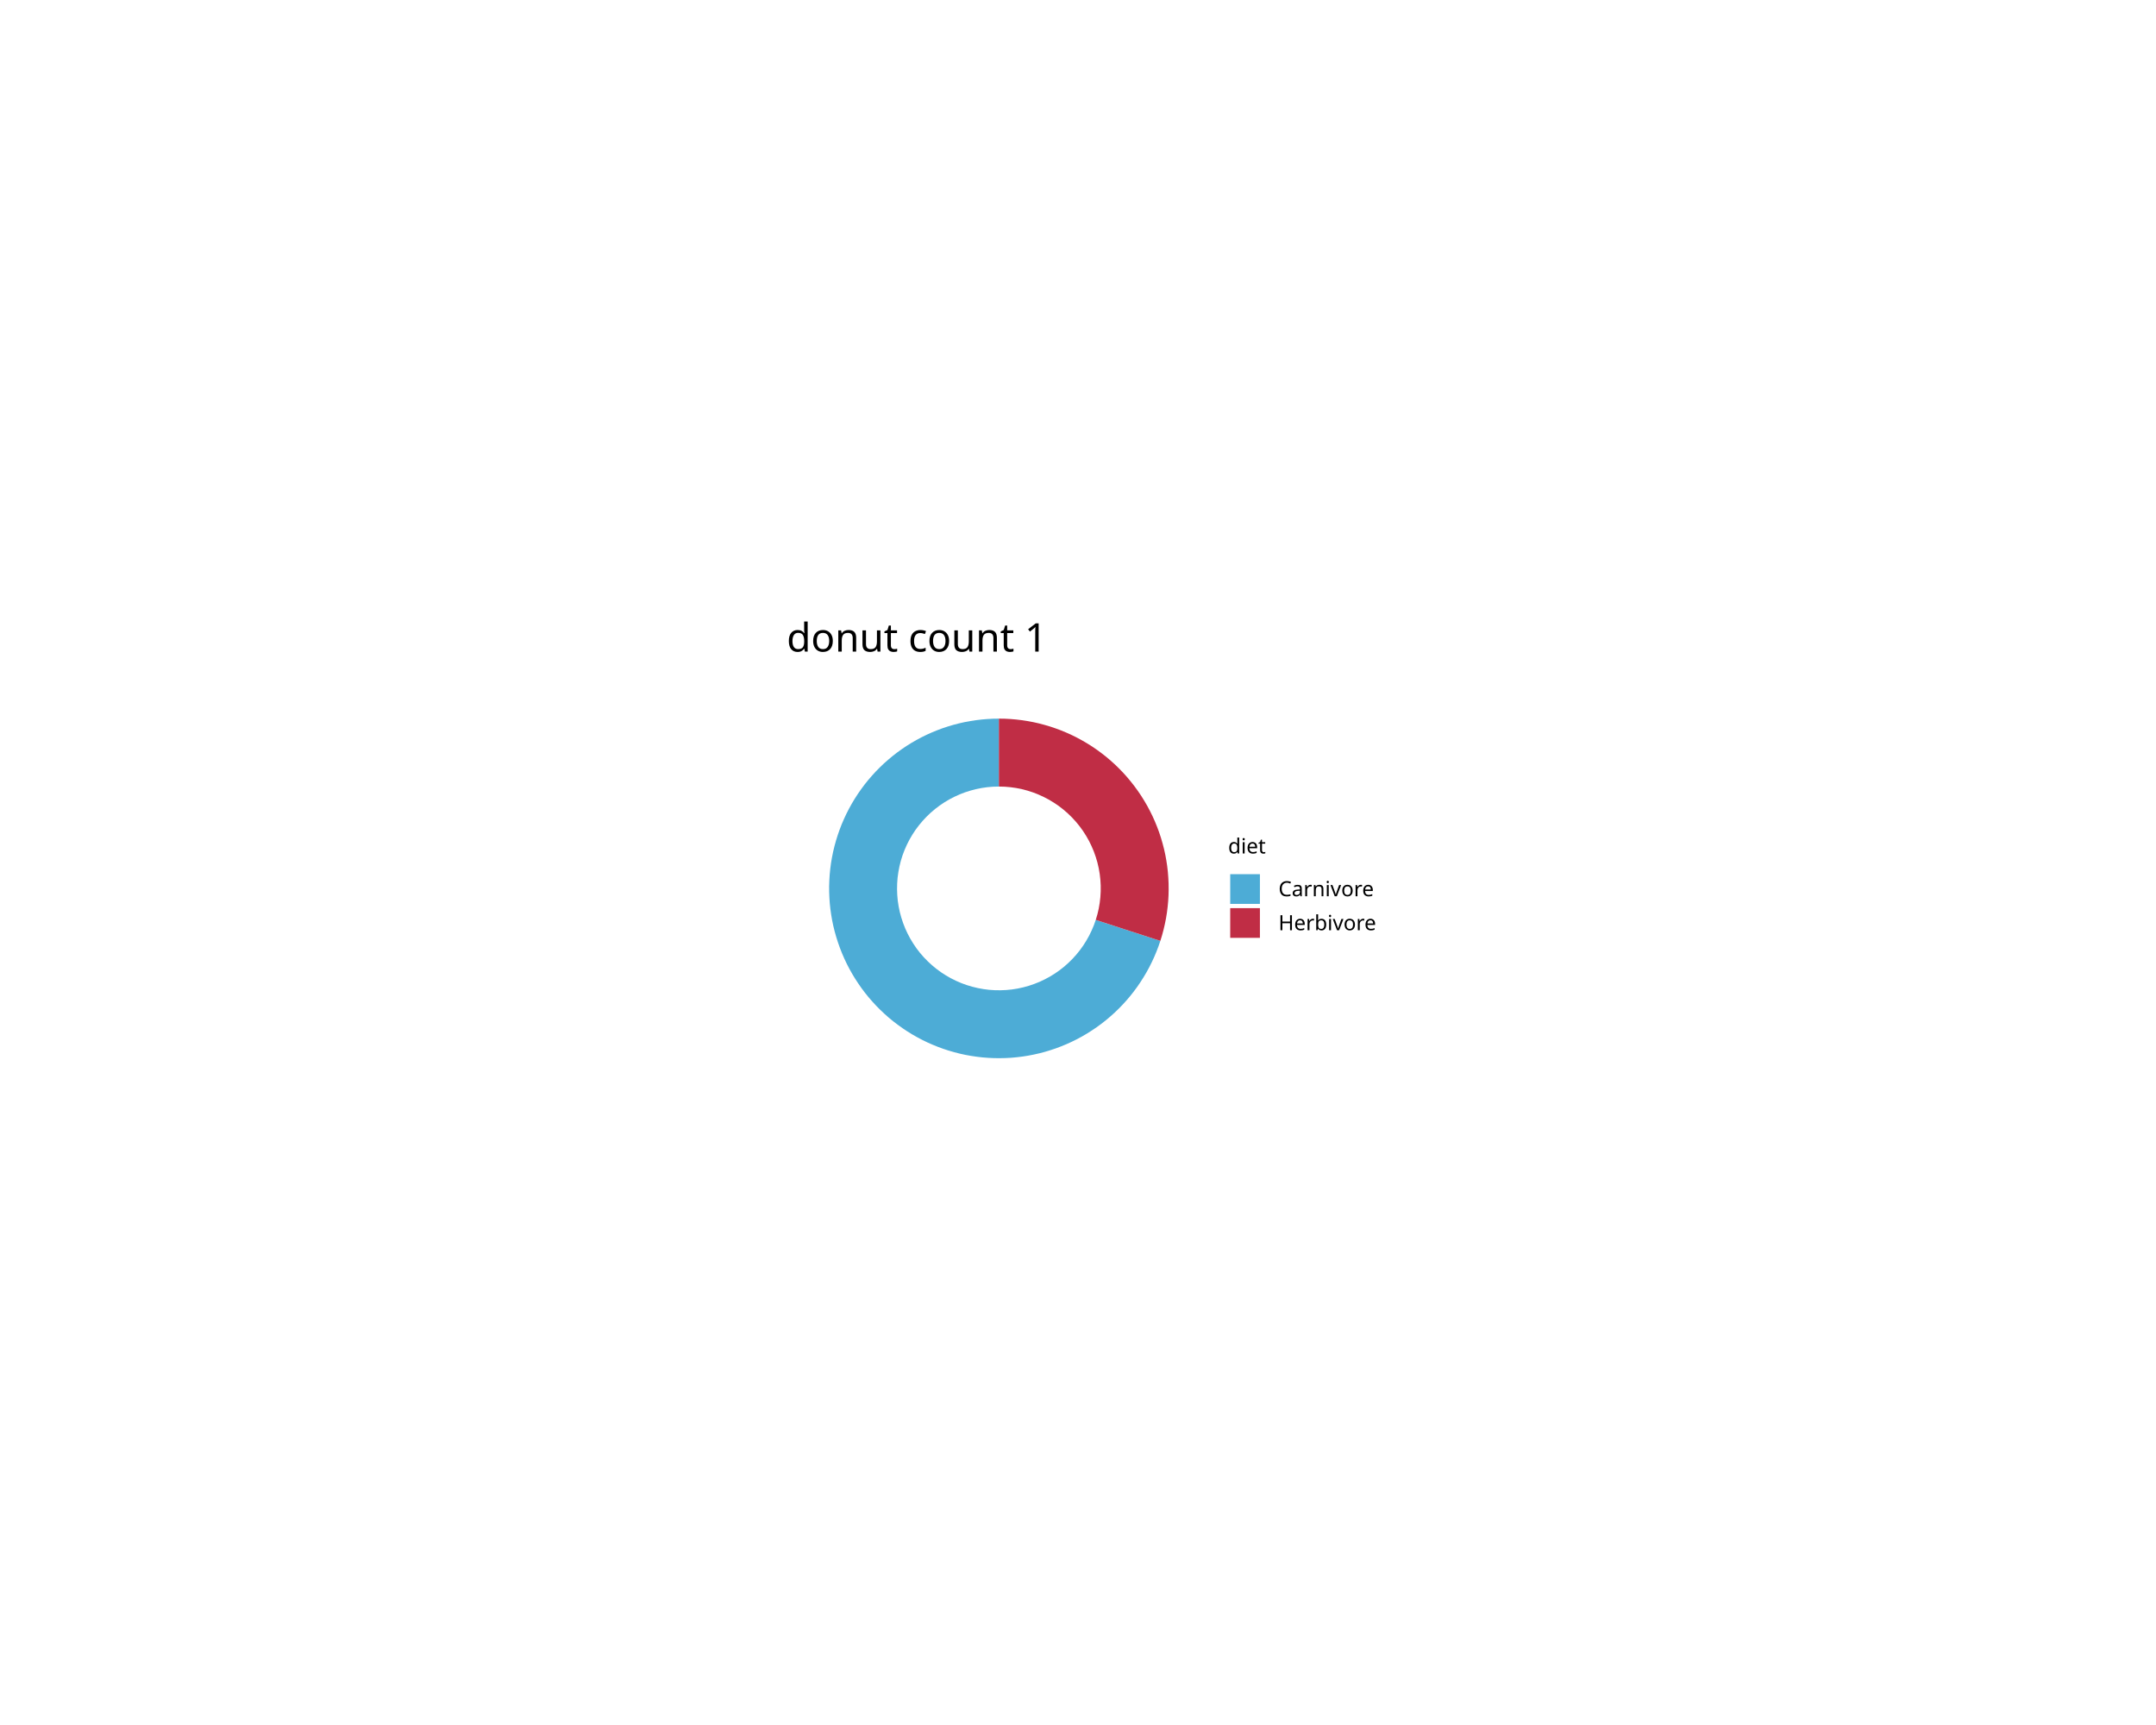
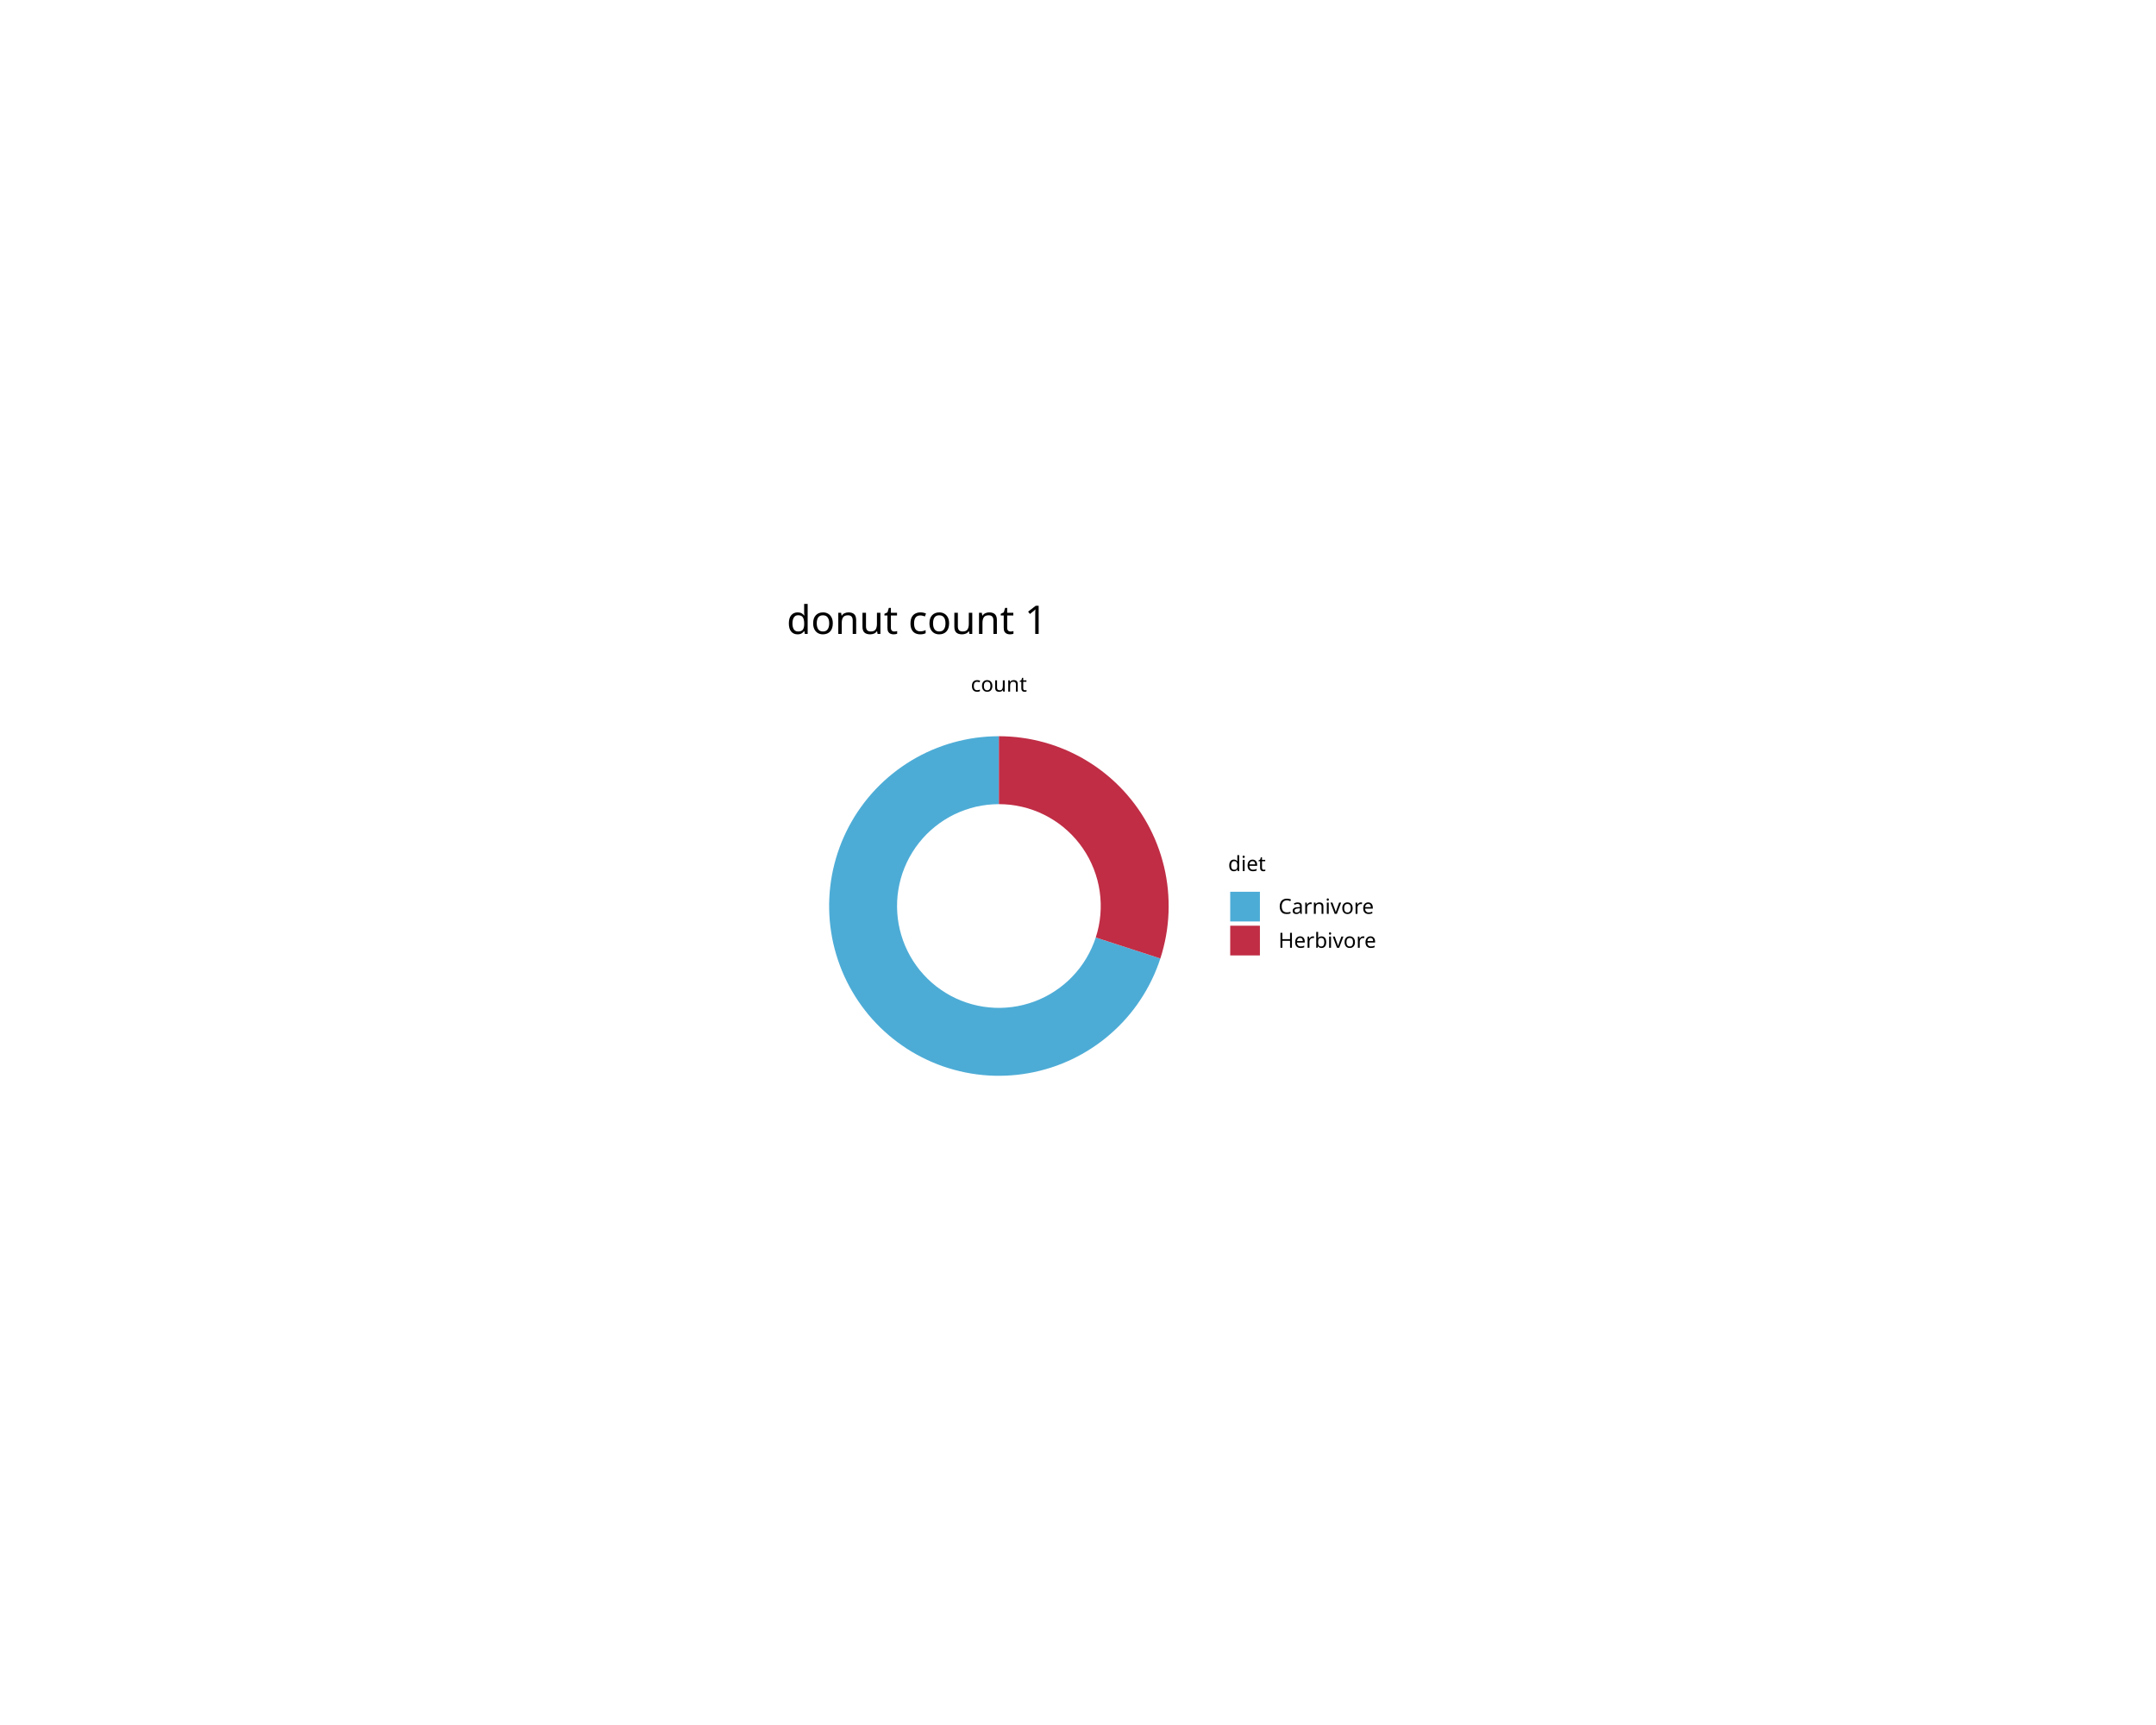
<svg xmlns="http://www.w3.org/2000/svg" class="svglite" data-engine-version="2.0" width="720.00pt" height="576.00pt" viewBox="0 0 720.00 576.00">
  <defs>
    <style type="text/css">
    .svglite line, .svglite polyline, .svglite polygon, .svglite path, .svglite rect, .svglite circle {
      fill: none;
      stroke: #000000;
      stroke-linecap: round;
      stroke-linejoin: round;
      stroke-miterlimit: 10.00;
    }
  </style>
  </defs>
  <rect width="100%" height="100%" style="stroke: none; fill: #FFFFFF;" />
  <defs>
    <clipPath id="cpMC4wMHw3MjAuMDB8MC4wMHw1NzYuMDA=">
      <rect x="0.00" y="0.00" width="720.00" height="576.00" />
    </clipPath>
  </defs>
  <g clip-path="url(#cpMC4wMHw3MjAuMDB8MC4wMHw1NzYuMDA=)">
</g>
  <defs>
-     <clipPath id="cpMjU3LjI0fDQ2Mi43NnwyMDMuMDB8MzczLjAw">
-       <rect x="257.24" y="203.00" width="205.53" height="170.00" />
+     <clipPath id="cpMjU3LjI0fDQ2Mi43NnwxOTcuMTN8Mzc4Ljg3">
+       <rect x="257.24" y="197.13" width="205.53" height="181.75" />
    </clipPath>
  </defs>
-   <g clip-path="url(#cpMjU3LjI0fDQ2Mi43NnwyMDMuMDB8MzczLjAw)">
-     <rect x="257.24" y="203.00" width="205.53" height="170.00" style="stroke-width: 1.07; stroke: #FFFFFF; fill: #FFFFFF;" />
+   <g clip-path="url(#cpMjU3LjI0fDQ2Mi43NnwxOTcuMTN8Mzc4Ljg3)">
+     <rect x="257.24" y="197.13" width="205.53" height="181.75" style="stroke-width: 1.07; stroke: #FFFFFF; fill: #FFFFFF;" />
  </g>
  <g clip-path="url(#cpMC4wMHw3MjAuMDB8MC4wMHw1NzYuMDA=)">
</g>
  <defs>
-     <clipPath id="cpMjYyLjcyfDQwNC40NXwyMjUuNzl8MzY3LjUy">
-       <rect x="262.72" y="225.79" width="141.73" height="141.73" />
+     <clipPath id="cpMjYyLjcyfDQwNC40NXwyMzEuNjZ8MzczLjM5">
+       <rect x="262.72" y="231.66" width="141.73" height="141.73" />
    </clipPath>
  </defs>
-   <g clip-path="url(#cpMjYyLjcyfDQwNC40NXwyMjUuNzl8MzY3LjUy)">
+   <g clip-path="url(#cpMjYyLjcyfDQwNC40NXwyMzEuNjZ8MzczLjM5)">
</g>
  <g clip-path="url(#cpMC4wMHw3MjAuMDB8MC4wMHw1NzYuMDA=)">
</g>
-   <g clip-path="url(#cpMjYyLjcyfDQwNC40NXwyMjUuNzl8MzY3LjUy)">
-     <polygon points="333.58,262.64 333.58,260.57 333.58,258.51 333.58,256.45 333.58,254.39 333.58,252.33 333.58,250.27 333.58,248.21 333.58,246.14 333.58,244.08 333.58,242.02 333.58,239.96 331.66,239.99 329.75,240.09 327.84,240.25 325.93,240.48 324.04,240.77 322.15,241.12 320.28,241.54 318.42,242.02 316.58,242.57 314.76,243.17 312.97,243.84 311.19,244.57 309.44,245.35 307.72,246.20 306.03,247.10 304.37,248.06 302.74,249.08 301.15,250.15 299.60,251.27 298.08,252.45 296.61,253.68 295.17,254.95 293.79,256.27 292.44,257.64 291.15,259.06 289.90,260.51 288.70,262.01 287.56,263.55 286.46,265.13 285.42,266.74 284.44,268.38 283.51,270.06 282.64,271.77 281.83,273.51 281.07,275.27 280.38,277.06 279.75,278.87 279.18,280.70 278.67,282.55 278.22,284.42 277.84,286.30 277.52,288.19 277.27,290.09 277.08,292.00 276.96,293.91 276.89,295.83 276.90,297.75 276.97,299.66 277.10,301.58 277.30,303.49 277.57,305.39 277.89,307.28 278.28,309.15 278.74,311.02 279.26,312.86 279.84,314.69 280.48,316.50 281.18,318.28 281.94,320.04 282.76,321.78 283.64,323.48 284.58,325.16 285.57,326.80 286.62,328.40 287.72,329.98 288.87,331.51 290.07,333.00 291.33,334.45 292.63,335.86 293.98,337.22 295.38,338.54 296.81,339.81 298.30,341.03 299.82,342.19 301.38,343.31 302.97,344.37 304.60,345.38 306.27,346.33 307.97,347.23 309.69,348.07 311.44,348.84 313.22,349.56 315.02,350.22 316.85,350.82 318.69,351.35 320.55,351.83 322.42,352.24 324.31,352.58 326.20,352.86 328.11,353.08 330.02,353.23 331.94,353.32 333.86,353.34 335.77,353.30 337.69,353.20 339.60,353.02 341.50,352.79 343.40,352.49 345.28,352.12 347.15,351.70 349.00,351.21 350.84,350.65 352.66,350.04 354.45,349.36 356.22,348.63 357.97,347.83 359.69,346.98 361.37,346.07 363.03,345.10 364.65,344.07 366.24,343.00 367.79,341.86 369.30,340.68 370.76,339.45 372.19,338.17 373.57,336.84 374.91,335.46 376.20,334.04 377.44,332.58 378.63,331.07 379.77,329.53 380.85,327.95 381.88,326.33 382.86,324.68 383.78,323.00 384.64,321.29 385.45,319.54 386.19,317.78 386.88,315.98 387.50,314.17 385.54,313.53 383.58,312.90 381.62,312.26 379.66,311.62 377.70,310.99 375.74,310.35 373.78,309.71 371.81,309.07 369.85,308.44 367.89,307.80 365.93,307.16 365.29,308.97 364.54,310.74 363.70,312.46 362.76,314.13 361.73,315.75 360.61,317.31 359.40,318.80 358.11,320.22 356.75,321.56 355.31,322.83 353.80,324.01 352.22,325.11 350.59,326.11 348.90,327.02 347.17,327.84 345.39,328.55 343.57,329.17 341.72,329.68 339.85,330.09 337.95,330.39 336.05,330.58 334.13,330.66 332.21,330.64 330.30,330.51 328.40,330.27 326.51,329.92 324.65,329.47 322.81,328.92 321.01,328.26 319.25,327.50 317.53,326.64 315.87,325.69 314.26,324.65 312.71,323.51 311.23,322.29 309.82,320.99 308.49,319.62 307.23,318.17 306.06,316.65 304.98,315.06 303.99,313.42 303.09,311.73 302.29,309.99 301.59,308.20 300.99,306.38 300.49,304.53 300.10,302.65 299.81,300.75 299.64,298.84 299.57,296.93 299.61,295.01 299.75,293.10 300.01,291.20 300.37,289.31 300.83,287.45 301.40,285.62 302.08,283.82 302.85,282.07 303.72,280.36 304.69,278.70 305.74,277.10 306.89,275.57 308.12,274.10 309.43,272.70 310.82,271.37 312.28,270.13 313.81,268.97 315.40,267.90 317.05,266.92 318.75,266.04 320.50,265.25 322.29,264.56 324.12,263.98 325.97,263.50 327.85,263.12 329.75,262.85 331.66,262.69 " style="stroke-width: 1.07; stroke: none; stroke-linecap: butt; stroke-linejoin: miter; fill: #4DACD6;" />
-     <polygon points="365.93,307.16 367.89,307.80 369.85,308.44 371.81,309.07 373.78,309.71 375.74,310.35 377.70,310.99 379.66,311.62 381.62,312.26 383.58,312.90 385.54,313.53 387.50,314.17 388.07,312.31 388.57,310.44 389.01,308.54 389.39,306.64 389.70,304.72 389.94,302.79 390.12,300.86 390.23,298.92 390.27,296.98 390.25,295.03 390.16,293.09 390.01,291.16 389.79,289.23 389.50,287.30 389.15,285.39 388.73,283.50 388.24,281.61 387.70,279.75 387.09,277.91 386.41,276.08 385.68,274.29 384.88,272.51 384.02,270.77 383.11,269.06 382.13,267.38 381.10,265.73 380.01,264.12 378.87,262.55 377.67,261.02 376.43,259.53 375.13,258.08 373.78,256.68 372.39,255.32 370.95,254.02 369.47,252.76 367.94,251.56 366.38,250.41 364.78,249.31 363.13,248.27 361.46,247.29 359.75,246.36 358.01,245.49 356.25,244.69 354.45,243.94 352.63,243.26 350.79,242.63 348.93,242.08 347.05,241.58 345.16,241.15 343.25,240.79 341.33,240.49 339.40,240.26 337.46,240.09 335.52,239.99 333.58,239.96 333.58,242.02 333.58,244.08 333.58,246.14 333.58,248.21 333.58,250.27 333.58,252.33 333.58,254.39 333.58,256.45 333.58,258.51 333.58,260.57 333.58,262.64 335.52,262.69 337.46,262.86 339.38,263.13 341.29,263.52 343.17,264.01 345.01,264.61 346.82,265.32 348.59,266.13 350.31,267.03 351.97,268.04 353.58,269.13 355.11,270.32 356.58,271.59 357.98,272.95 359.29,274.38 360.52,275.88 361.66,277.45 362.71,279.09 363.67,280.78 364.52,282.52 365.28,284.31 365.93,286.14 366.48,288.00 366.92,289.90 367.25,291.81 367.47,293.74 367.58,295.68 367.58,297.62 367.47,299.56 367.25,301.49 366.92,303.41 366.48,305.30 " style="stroke-width: 1.07; stroke: none; stroke-linecap: butt; stroke-linejoin: miter; fill: #C02D45;" />
+   <g clip-path="url(#cpMjYyLjcyfDQwNC40NXwyMzEuNjZ8MzczLjM5)">
+     <polygon points="333.58,268.51 333.58,266.45 333.58,264.39 333.58,262.33 333.58,260.27 333.58,258.20 333.58,256.14 333.58,254.08 333.58,252.02 333.58,249.96 333.58,247.90 333.58,245.83 331.66,245.87 329.75,245.96 327.84,246.13 325.93,246.35 324.04,246.64 322.15,247.00 320.28,247.42 318.42,247.90 316.58,248.44 314.76,249.05 312.97,249.72 311.19,250.44 309.44,251.23 307.72,252.08 306.03,252.98 304.37,253.94 302.74,254.96 301.15,256.03 299.60,257.15 298.08,258.33 296.61,259.55 295.17,260.83 293.79,262.15 292.44,263.52 291.15,264.93 289.90,266.39 288.70,267.89 287.56,269.43 286.46,271.00 285.42,272.61 284.44,274.26 283.51,275.94 282.64,277.65 281.83,279.38 281.07,281.15 280.38,282.94 279.75,284.75 279.18,286.58 278.67,288.43 278.22,290.29 277.84,292.17 277.52,294.06 277.27,295.97 277.08,297.87 276.96,299.79 276.89,301.71 276.90,303.62 276.97,305.54 277.10,307.45 277.30,309.36 277.57,311.26 277.89,313.15 278.28,315.03 278.74,316.89 279.26,318.74 279.84,320.57 280.48,322.37 281.18,324.16 281.94,325.92 282.76,327.65 283.64,329.36 284.58,331.03 285.57,332.67 286.62,334.28 287.72,335.85 288.87,337.38 290.07,338.88 291.33,340.33 292.63,341.73 293.98,343.10 295.38,344.41 296.81,345.68 298.30,346.90 299.82,348.07 301.38,349.18 302.97,350.25 304.60,351.26 306.27,352.21 307.97,353.10 309.69,353.94 311.44,354.72 313.22,355.44 315.02,356.10 316.85,356.69 318.69,357.23 320.55,357.70 322.42,358.11 324.31,358.46 326.20,358.74 328.11,358.96 330.02,359.11 331.94,359.20 333.86,359.22 335.77,359.18 337.69,359.07 339.60,358.90 341.50,358.66 343.40,358.36 345.28,358.00 347.15,357.57 349.00,357.08 350.84,356.53 352.66,355.91 354.45,355.24 356.22,354.50 357.97,353.71 359.69,352.85 361.37,351.94 363.03,350.97 364.65,349.95 366.24,348.87 367.79,347.74 369.30,346.56 370.76,345.32 372.19,344.04 373.57,342.71 374.91,341.34 376.20,339.92 377.44,338.45 378.63,336.95 379.77,335.41 380.85,333.82 381.88,332.21 382.86,330.56 383.78,328.87 384.64,327.16 385.45,325.42 386.19,323.65 386.88,321.86 387.50,320.05 385.54,319.41 383.58,318.77 381.62,318.13 379.66,317.50 377.70,316.86 375.74,316.22 373.78,315.59 371.81,314.95 369.85,314.31 367.89,313.68 365.93,313.04 365.29,314.84 364.54,316.61 363.70,318.33 362.76,320.01 361.73,321.62 360.61,323.18 359.40,324.67 358.11,326.09 356.75,327.44 355.31,328.70 353.80,329.88 352.22,330.98 350.59,331.99 348.90,332.90 347.17,333.71 345.39,334.43 343.57,335.04 341.72,335.55 339.85,335.96 337.95,336.26 336.05,336.45 334.13,336.54 332.21,336.52 330.30,336.38 328.40,336.15 326.51,335.80 324.65,335.35 322.81,334.79 321.01,334.13 319.25,333.38 317.53,332.52 315.87,331.57 314.26,330.52 312.71,329.39 311.23,328.17 309.82,326.87 308.49,325.49 307.23,324.04 306.06,322.52 304.98,320.94 303.99,319.30 303.09,317.60 302.29,315.86 301.59,314.08 300.99,312.25 300.49,310.40 300.10,308.52 299.81,306.63 299.64,304.72 299.57,302.80 299.61,300.88 299.75,298.97 300.01,297.07 300.37,295.19 300.83,293.33 301.40,291.50 302.08,289.70 302.85,287.94 303.72,286.24 304.69,284.58 305.74,282.98 306.89,281.44 308.12,279.97 309.43,278.57 310.82,277.25 312.28,276.01 313.81,274.85 315.40,273.78 317.05,272.80 318.75,271.91 320.50,271.13 322.29,270.44 324.12,269.85 325.97,269.37 327.85,269.00 329.75,268.73 331.66,268.57 " style="stroke-width: 1.07; stroke: none; stroke-linecap: butt; stroke-linejoin: miter; fill: #4DACD6;" />
+     <polygon points="365.93,313.04 367.89,313.68 369.85,314.31 371.81,314.95 373.78,315.59 375.74,316.22 377.70,316.86 379.66,317.50 381.62,318.13 383.58,318.77 385.54,319.41 387.50,320.05 388.07,318.19 388.57,316.31 389.01,314.42 389.39,312.51 389.70,310.60 389.94,308.67 390.12,306.73 390.23,304.79 390.27,302.85 390.25,300.91 390.16,298.97 390.01,297.03 389.79,295.10 389.50,293.18 389.15,291.27 388.73,289.37 388.24,287.49 387.70,285.63 387.09,283.78 386.41,281.96 385.68,280.16 384.88,278.39 384.02,276.64 383.11,274.93 382.13,273.25 381.10,271.60 380.01,269.99 378.87,268.42 377.67,266.89 376.43,265.40 375.13,263.95 373.78,262.55 372.39,261.20 370.95,259.89 369.47,258.64 367.94,257.43 366.38,256.28 364.78,255.19 363.13,254.15 361.46,253.16 359.75,252.24 358.01,251.37 356.25,250.56 354.45,249.82 352.63,249.13 350.79,248.51 348.93,247.95 347.05,247.46 345.16,247.03 343.25,246.66 341.33,246.37 339.40,246.13 337.46,245.97 335.52,245.87 333.58,245.83 333.58,247.90 333.58,249.96 333.58,252.02 333.58,254.08 333.58,256.14 333.58,258.20 333.58,260.27 333.58,262.33 333.58,264.39 333.58,266.45 333.58,268.51 335.52,268.57 337.46,268.73 339.38,269.01 341.29,269.40 343.17,269.89 345.01,270.49 346.82,271.19 348.59,272.00 350.31,272.91 351.97,273.91 353.58,275.01 355.11,276.19 356.58,277.47 357.98,278.82 359.29,280.25 360.52,281.76 361.66,283.33 362.71,284.96 363.67,286.65 364.52,288.40 365.28,290.19 365.93,292.02 366.48,293.88 366.92,295.77 367.25,297.69 367.47,299.62 367.58,301.56 367.58,303.50 367.47,305.44 367.25,307.37 366.92,309.28 366.48,311.17 " style="stroke-width: 1.07; stroke: none; stroke-linecap: butt; stroke-linejoin: miter; fill: #C02D45;" />
  </g>
  <g clip-path="url(#cpMC4wMHw3MjAuMDB8MC4wMHw1NzYuMDA=)">
-     <text x="410.12" y="284.98" style="font-size: 7.00px; font-family: sans;" textLength="11.29px" lengthAdjust="spacingAndGlyphs">diet</text>
-     <rect x="410.83" y="291.90" width="9.92" height="9.92" style="stroke-width: 1.07; stroke: none; stroke-linecap: butt; stroke-linejoin: miter; fill: #4DACD6;" />
-     <rect x="410.83" y="303.24" width="9.92" height="9.92" style="stroke-width: 1.07; stroke: none; stroke-linecap: butt; stroke-linejoin: miter; fill: #C02D45;" />
-     <text x="426.94" y="299.27" style="font-size: 7.00px; font-family: sans;" textLength="30.35px" lengthAdjust="spacingAndGlyphs">Carnivore</text>
-     <text x="426.94" y="310.61" style="font-size: 7.00px; font-family: sans;" textLength="30.35px" lengthAdjust="spacingAndGlyphs">Herbivore</text>
-     <text x="262.72" y="217.57" style="font-size: 13.20px; font-family: sans;" textLength="80.01px" lengthAdjust="spacingAndGlyphs">donut count 1</text>
+     <text x="410.12" y="290.86" style="font-size: 7.00px; font-family: sans;" textLength="11.29px" lengthAdjust="spacingAndGlyphs">diet</text>
+     <rect x="410.83" y="297.77" width="9.92" height="9.92" style="stroke-width: 1.07; stroke: none; stroke-linecap: butt; stroke-linejoin: miter; fill: #4DACD6;" />
+     <rect x="410.83" y="309.11" width="9.92" height="9.92" style="stroke-width: 1.07; stroke: none; stroke-linecap: butt; stroke-linejoin: miter; fill: #C02D45;" />
+     <text x="426.94" y="305.14" style="font-size: 7.00px; font-family: sans;" textLength="30.35px" lengthAdjust="spacingAndGlyphs">Carnivore</text>
+     <text x="426.94" y="316.48" style="font-size: 7.00px; font-family: sans;" textLength="30.35px" lengthAdjust="spacingAndGlyphs">Herbivore</text>
+     <text x="333.58" y="230.93" text-anchor="middle" style="font-size: 7.00px; font-family: sans;" textLength="17.13px" lengthAdjust="spacingAndGlyphs">count</text>
+     <text x="262.72" y="211.69" style="font-size: 13.20px; font-family: sans;" textLength="80.01px" lengthAdjust="spacingAndGlyphs">donut count 1</text>
  </g>
</svg>
